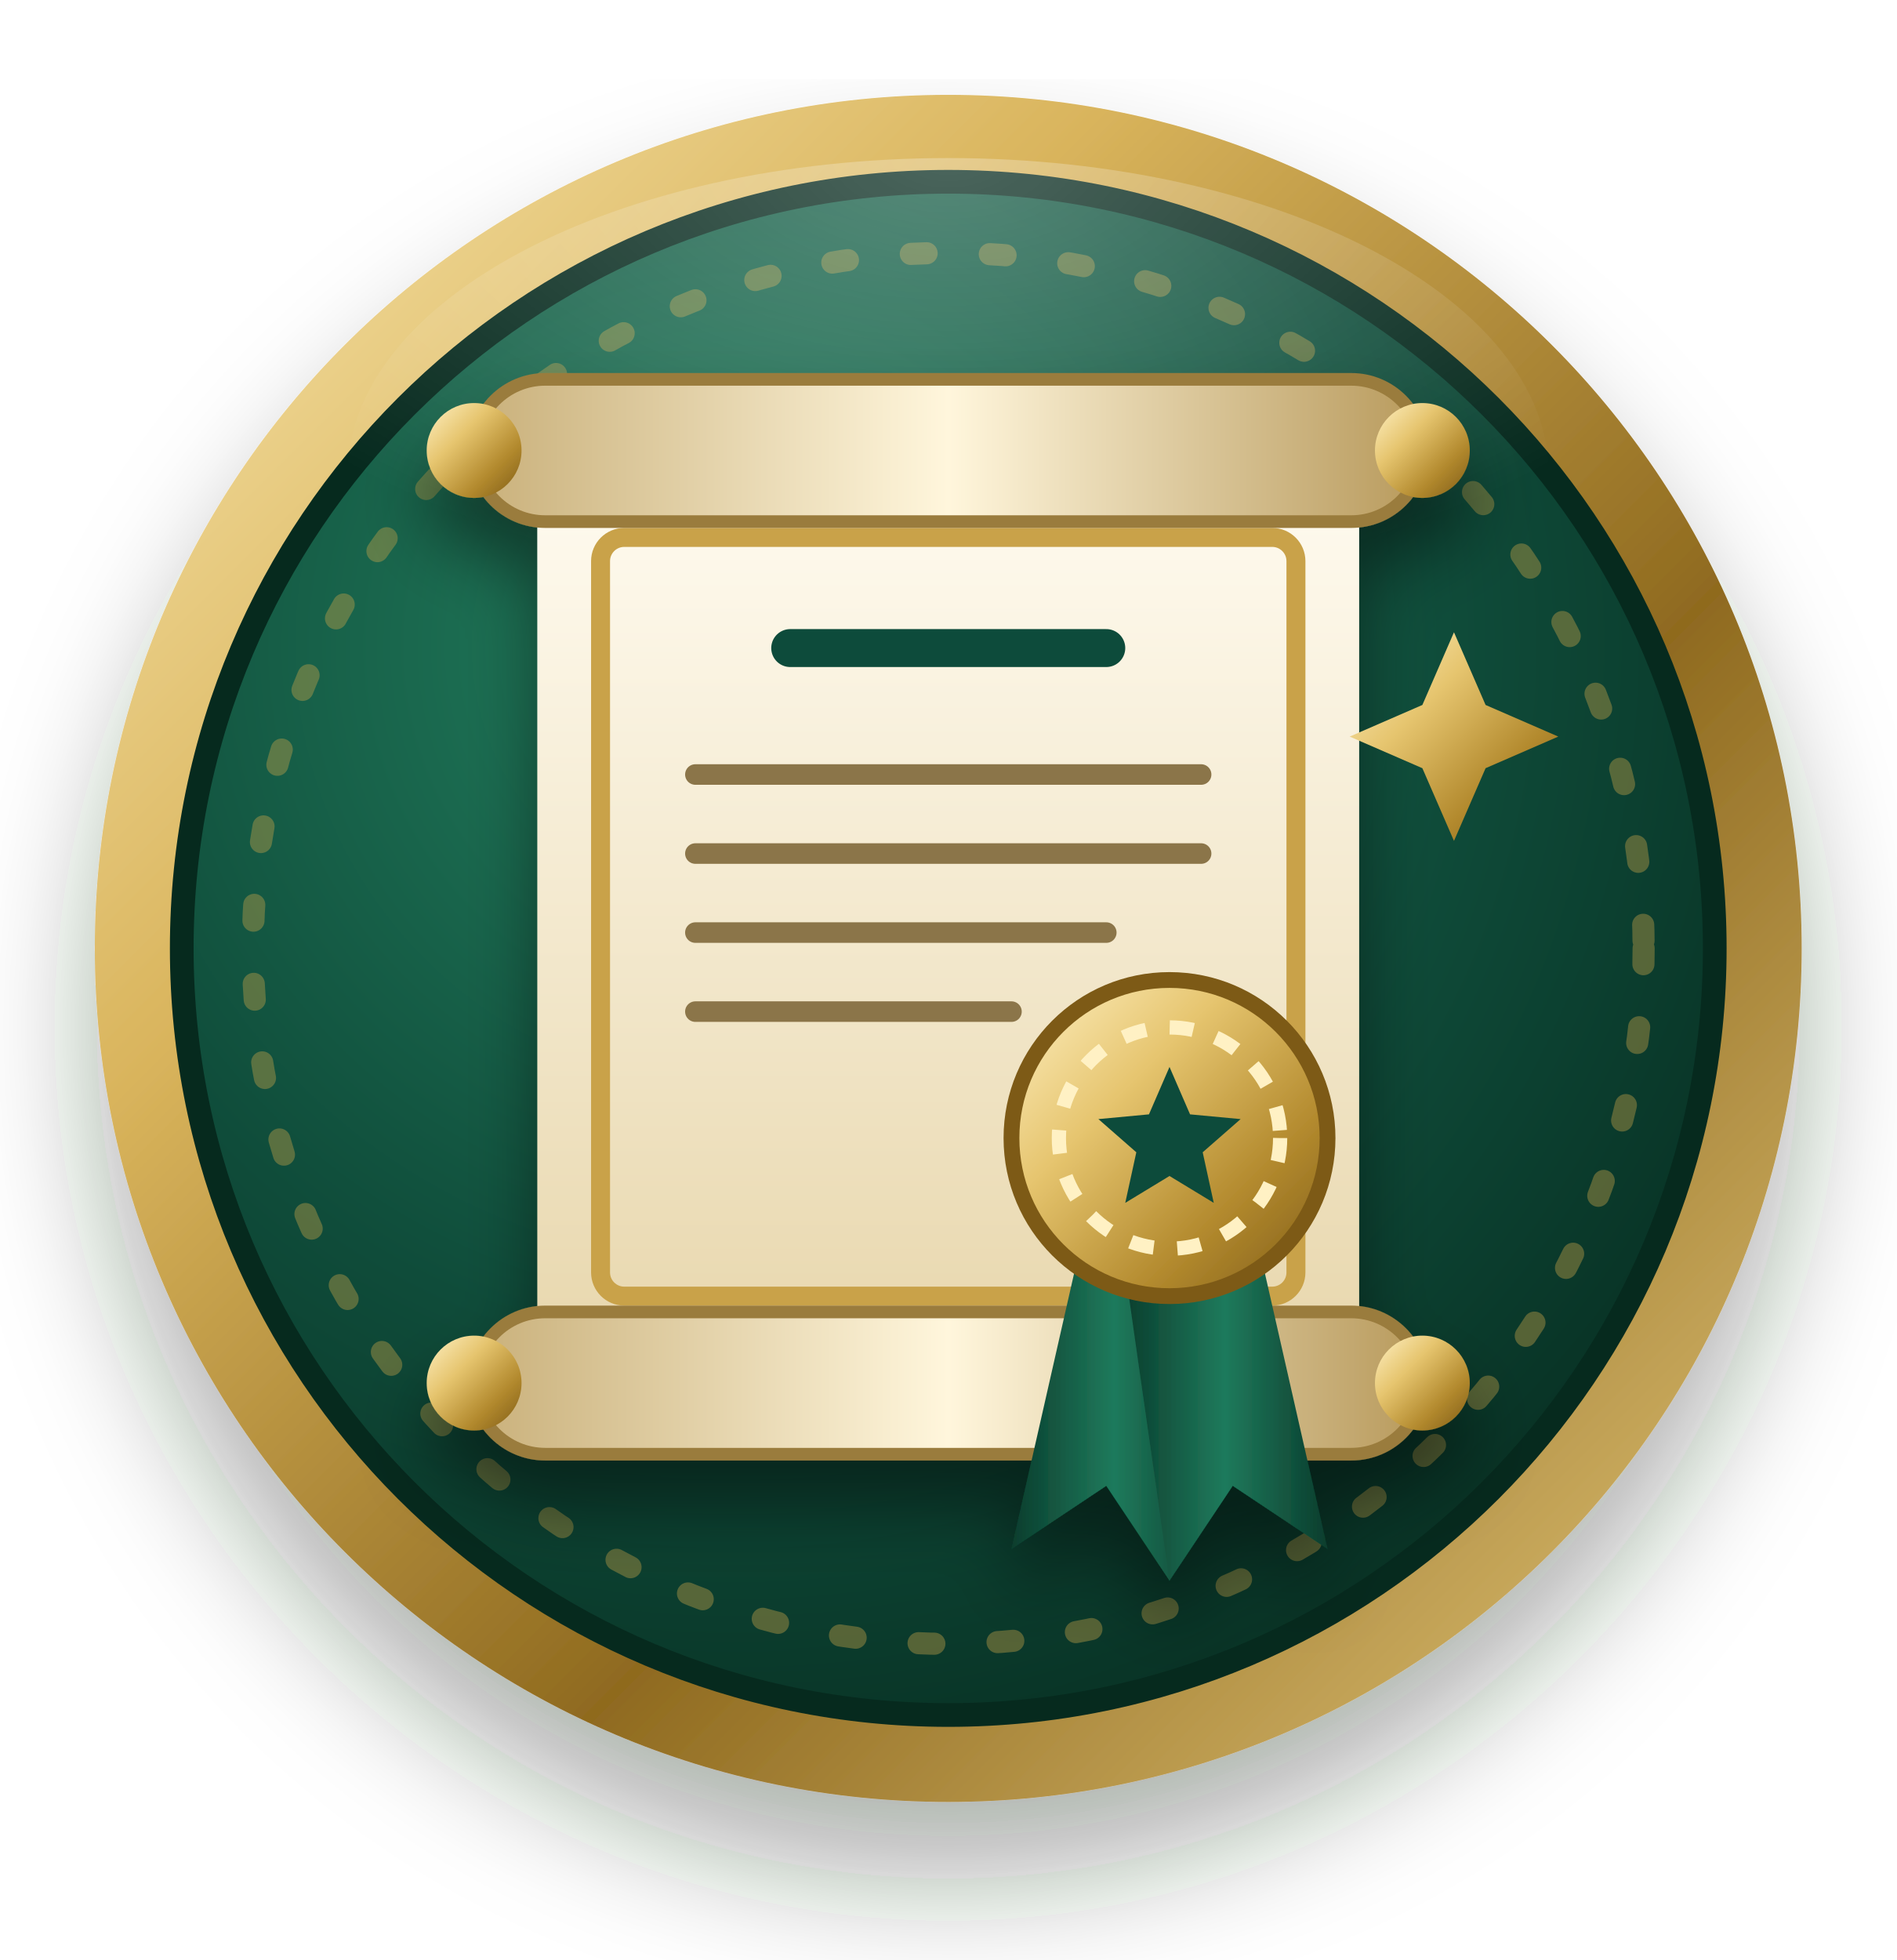
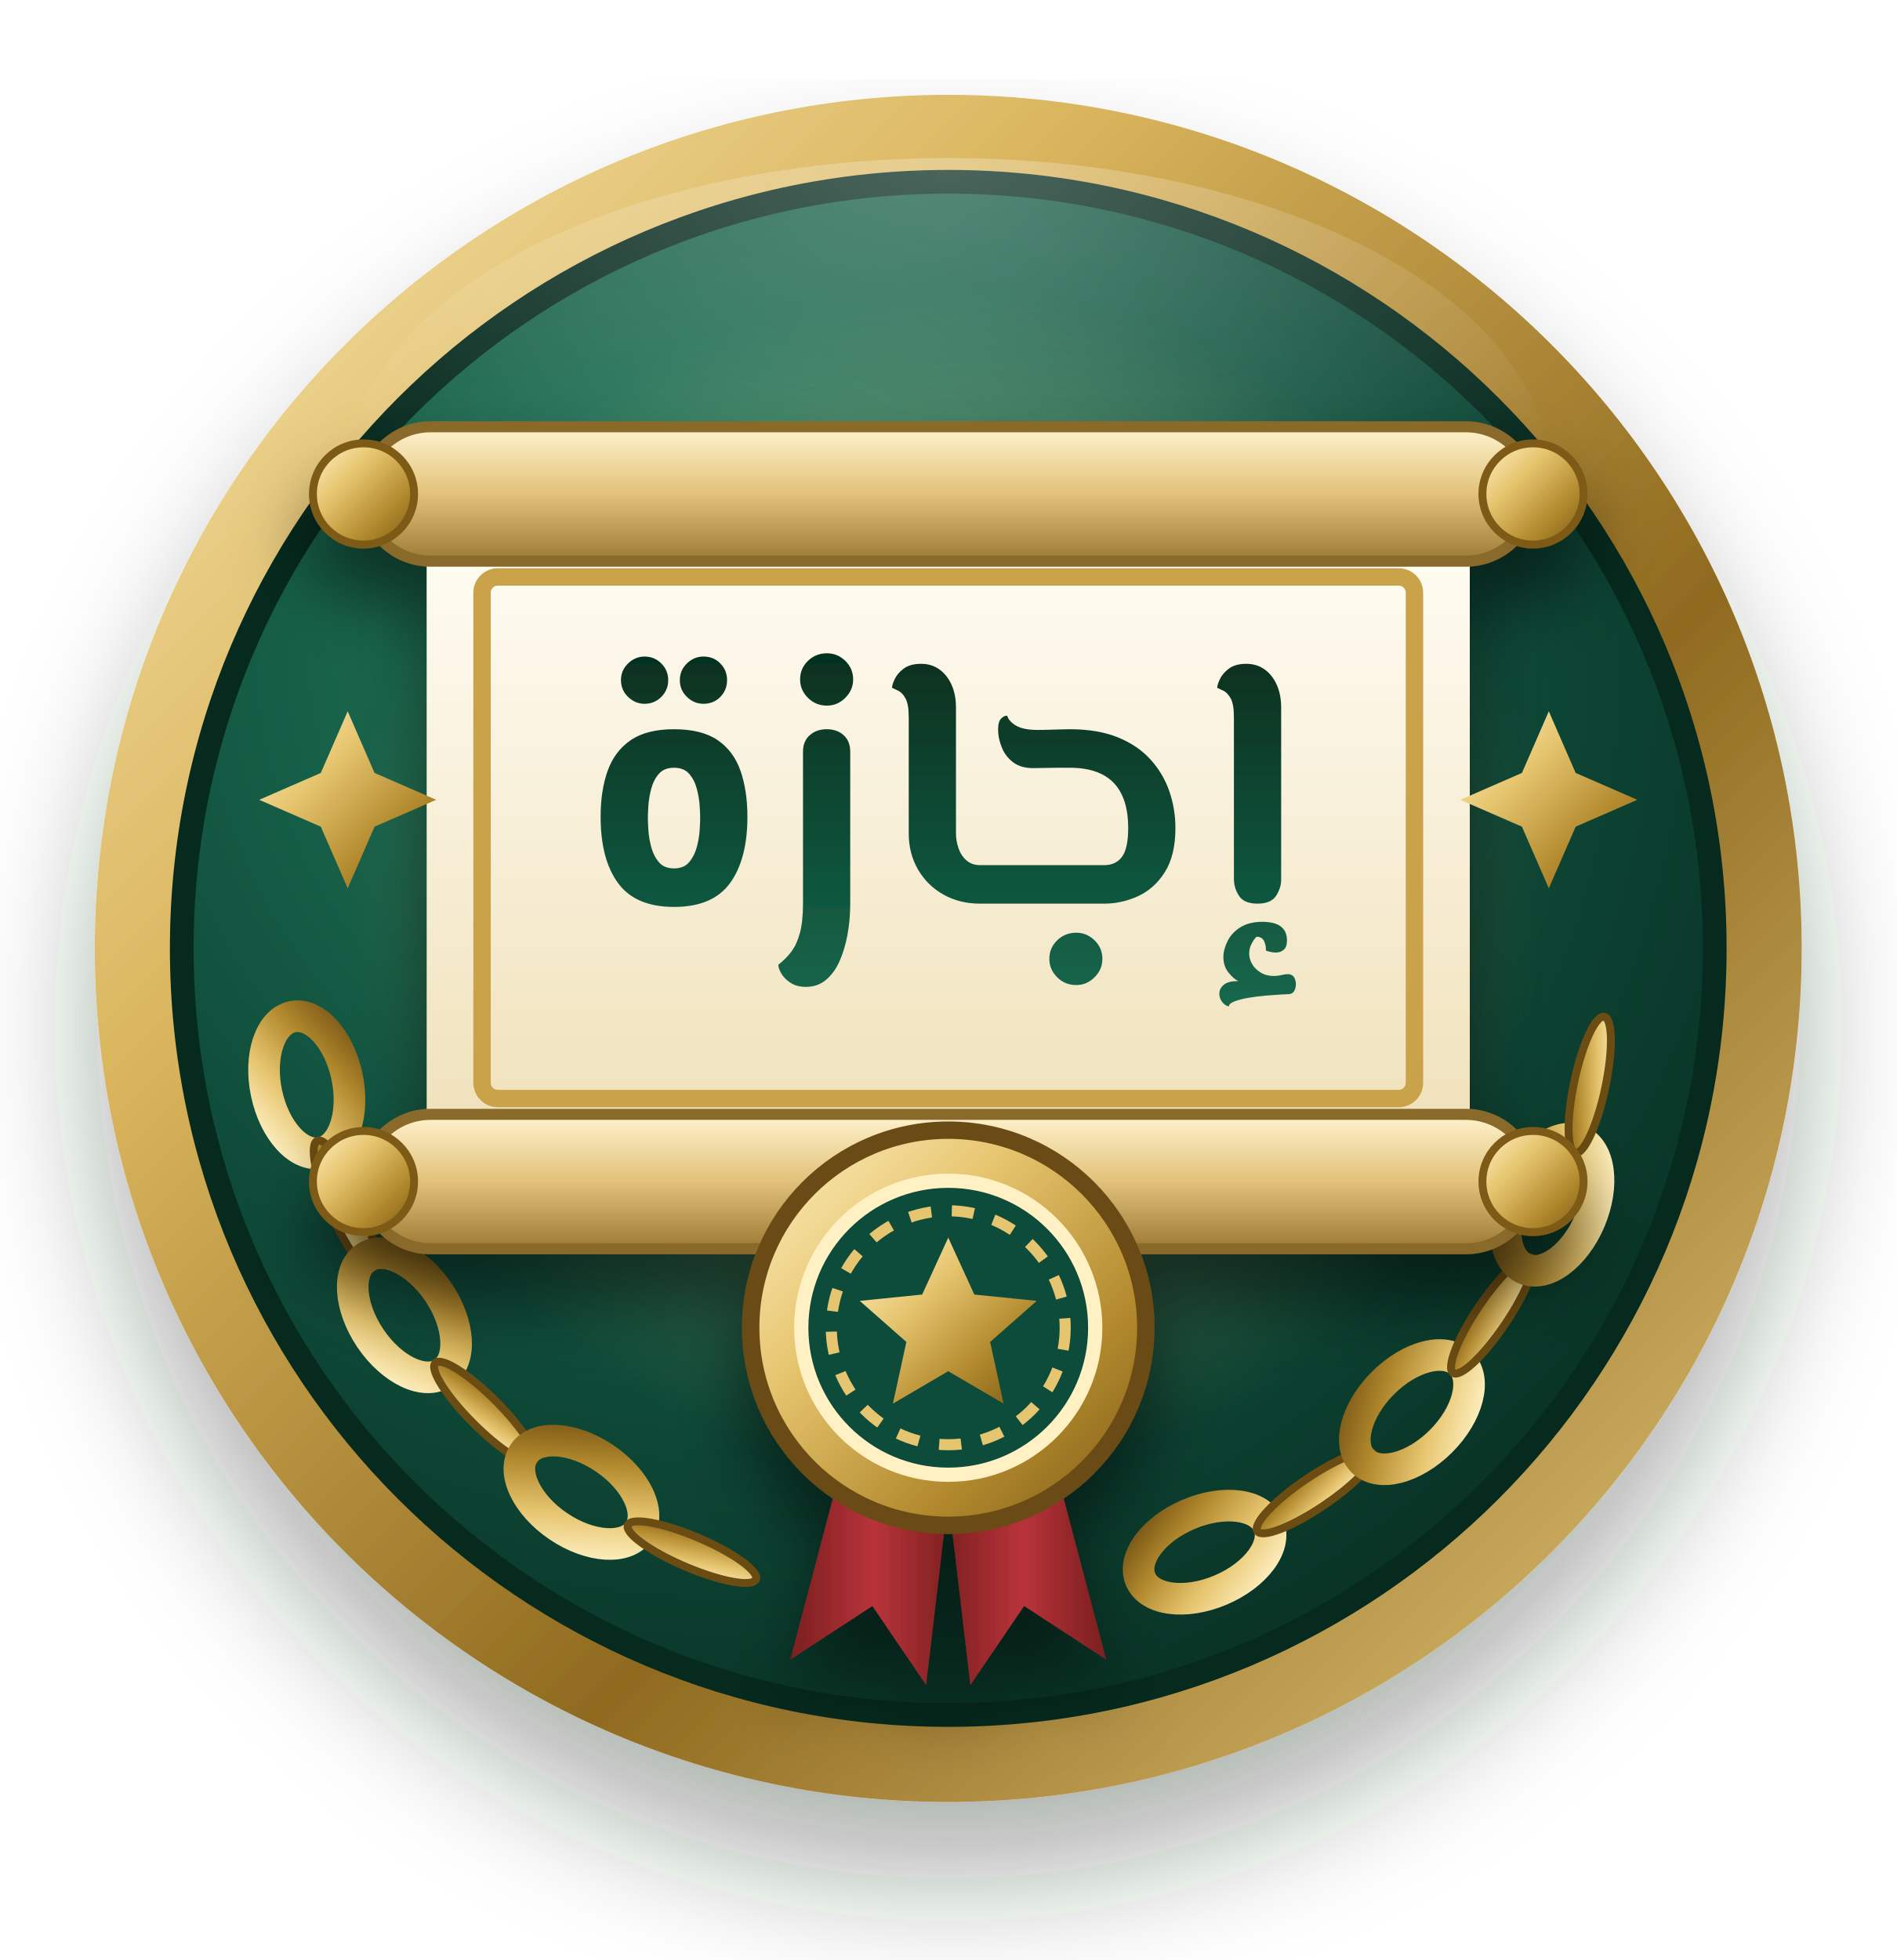
<svg xmlns="http://www.w3.org/2000/svg" viewBox="0 0 120 124" role="img" aria-label="أيقونة الإجازة القرآنية بالسند المتصل">
  <defs>
    <linearGradient id="jrim" x1="0" y1="0" x2="1" y2="1">
      <stop offset="0" stop-color="#fbeab3" />
      <stop offset=".3" stop-color="#d9b45c" />
      <stop offset=".62" stop-color="#8f6a1f" />
      <stop offset="1" stop-color="#e9cd80" />
    </linearGradient>
    <radialGradient id="jmed" cx=".36" cy=".3" r=".85">
      <stop offset="0" stop-color="#23805f" />
      <stop offset=".55" stop-color="#0f4c3a" />
      <stop offset="1" stop-color="#062a1e" />
    </radialGradient>
    <linearGradient id="jgold" x1="0" y1="0" x2="1" y2="1">
      <stop offset="0" stop-color="#fff1c4" />
      <stop offset=".35" stop-color="#e6c56f" />
      <stop offset=".7" stop-color="#b38a2e" />
      <stop offset="1" stop-color="#7d5a17" />
    </linearGradient>
+     <linearGradient id="jink" x1="0" y1="0" x2="0" y2="1">
+       <stop offset="0" stop-color="#16684d" />
+       <stop offset="1" stop-color="#06301f" />
+     </linearGradient>
    <radialGradient id="jshine" cx=".5" cy="0" r=".7">
      <stop offset="0" stop-color="#fff" stop-opacity=".28" />
      <stop offset="1" stop-color="#fff" stop-opacity="0" />
+     </radialGradient>
+     <radialGradient id="jglow" cx=".5" cy=".5" r=".5">
+       <stop offset="0" stop-color="#f6d98a" stop-opacity=".45" />
+       <stop offset="1" stop-color="#f6d98a" stop-opacity="0" />
    </radialGradient>
    <filter id="jsh" x="-30%" y="-30%" width="160%" height="170%">
      <feDropShadow dx="0" dy="5" stdDeviation="4" flood-color="#1b2a22" flood-opacity=".35" />
    </filter>
    <filter id="josh" x="-30%" y="-30%" width="160%" height="170%">
-       <feDropShadow dx="0" dy="3" stdDeviation="2.2" flood-color="#000" flood-opacity=".45" />
+       <feDropShadow dx="0" dy="3" stdDeviation="2.2" flood-color="#000" flood-opacity=".5" />
    </filter>
    <linearGradient id="jpaper" x1="0" y1="0" x2="0" y2="1">
-       <stop offset="0" stop-color="#fffbf0" />
-       <stop offset="1" stop-color="#e8d7ad" />
+       <stop offset="0" stop-color="#fffdf5" />
+       <stop offset="1" stop-color="#efe0b8" />
    </linearGradient>
-     <linearGradient id="jroll" x1="0" y1="0" x2="1" y2="0">
-       <stop offset="0" stop-color="#c9b07a" />
-       <stop offset=".5" stop-color="#fff6dc" />
-       <stop offset="1" stop-color="#b89a5c" />
+     <linearGradient id="jroll" x1="0" y1="0" x2="0" y2="1">
+       <stop offset="0" stop-color="#fff3cf" />
+       <stop offset=".5" stop-color="#e2c27a" />
+       <stop offset="1" stop-color="#9c7a34" />
    </linearGradient>
    <linearGradient id="jrib" x1="0" y1="0" x2="1" y2="0">
-       <stop offset="0" stop-color="#0a3d2d" />
-       <stop offset=".5" stop-color="#1f7a5c" />
-       <stop offset="1" stop-color="#0a3d2d" />
+       <stop offset="0" stop-color="#7a1f1f" />
+       <stop offset=".5" stop-color="#b8333a" />
+       <stop offset="1" stop-color="#7a1f1f" />
    </linearGradient>
  </defs>
  <g filter="url(#jsh)">
    <circle cx="60" cy="60" r="54" fill="url(#jrim)" />
  </g>
  <circle cx="60" cy="60" r="48.5" fill="url(#jmed)" />
  <circle cx="60" cy="60" r="48.5" fill="none" stroke="#062a1e" stroke-width="1.5" />
-   <circle cx="60" cy="60" r="44" fill="none" stroke="#c9a24a" stroke-opacity=".4" stroke-dasharray="1 4" stroke-width="1.4" stroke-linecap="round" />
  <ellipse cx="60" cy="30" rx="38" ry="20" fill="url(#jshine)" />
+   <circle cx="60" cy="56" r="38" fill="url(#jglow)" />
+   <g>
+     <ellipse cx="19.41" cy="68.63" rx="4.4" ry="2.6" transform="rotate(258.0 19.41 68.63)" fill="none" stroke="url(#jgold)" stroke-width="2" />
+     <ellipse cx="21.80" cy="76.22" rx="4.4" ry="1" transform="rotate(247.0 21.80 76.22)" fill="url(#jgold)" stroke="#6b4c12" stroke-width=".5" />
+     <ellipse cx="25.59" cy="83.21" rx="4.4" ry="2.6" transform="rotate(236.0 25.59 83.21)" fill="none" stroke="url(#jgold)" stroke-width="2" />
+     <ellipse cx="30.66" cy="89.34" rx="4.4" ry="1" transform="rotate(225.0 30.66 89.34)" fill="url(#jgold)" stroke="#6b4c12" stroke-width=".5" />
+     <ellipse cx="36.79" cy="94.41" rx="4.4" ry="2.6" transform="rotate(214.0 36.79 94.41)" fill="none" stroke="url(#jgold)" stroke-width="2" />
+     <ellipse cx="43.78" cy="98.20" rx="4.4" ry="1" transform="rotate(203.0 43.78 98.20)" fill="url(#jgold)" stroke="#6b4c12" stroke-width=".5" />
+     <ellipse cx="76.22" cy="98.20" rx="4.4" ry="2.6" transform="rotate(157.0 76.22 98.20)" fill="none" stroke="url(#jgold)" stroke-width="2" />
+     <ellipse cx="83.21" cy="94.41" rx="4.4" ry="1" transform="rotate(146.0 83.21 94.41)" fill="url(#jgold)" stroke="#6b4c12" stroke-width=".5" />
+     <ellipse cx="89.34" cy="89.34" rx="4.4" ry="2.6" transform="rotate(135.0 89.34 89.34)" fill="none" stroke="url(#jgold)" stroke-width="2" />
+     <ellipse cx="94.41" cy="83.21" rx="4.4" ry="1" transform="rotate(124.0 94.41 83.21)" fill="url(#jgold)" stroke="#6b4c12" stroke-width=".5" />
+     <ellipse cx="98.20" cy="76.22" rx="4.4" ry="2.6" transform="rotate(113.0 98.20 76.22)" fill="none" stroke="url(#jgold)" stroke-width="2" />
+     <ellipse cx="100.59" cy="68.63" rx="4.4" ry="1" transform="rotate(102.0 100.59 68.63)" fill="url(#jgold)" stroke="#6b4c12" stroke-width=".5" />
+   </g>
  <g filter="url(#josh)">
-     <rect x="34" y="30" width="52" height="56" rx="2" fill="url(#jpaper)" />
-     <rect x="38" y="34" width="44" height="48" rx="1.5" fill="none" stroke="#c9a24a" stroke-width="1.2" />
-     <path d="M50 41h20" stroke="#0f4c3a" stroke-width="2.4" stroke-linecap="round" />
-     <g stroke="#8b7448" stroke-width="1.3" stroke-linecap="round">
-       <path d="M44 49h32M44 54h32M44 59h26M44 64h20" />
-     </g>
-     <rect x="30" y="24" width="60" height="9" rx="4.5" fill="url(#jroll)" stroke="#9a7b3c" stroke-width=".8" />
-     <rect x="30" y="83" width="60" height="9" rx="4.5" fill="url(#jroll)" stroke="#9a7b3c" stroke-width=".8" />
-     <circle cx="30" cy="28.5" r="3" fill="url(#jgold)" />
-     <circle cx="90" cy="28.5" r="3" fill="url(#jgold)" />
-     <circle cx="30" cy="87.5" r="3" fill="url(#jgold)" />
-     <circle cx="90" cy="87.5" r="3" fill="url(#jgold)" />
-     <path d="M69 76l-5 22 6-4 4 6 3-21z" fill="url(#jrib)" />
-     <path d="M79 76l5 22-6-4-4 6-3-21z" fill="url(#jrib)" />
-     <circle cx="74" cy="72" r="10" fill="url(#jgold)" stroke="#7d5a17" stroke-width="1" />
-     <circle cx="74" cy="72" r="7" fill="none" stroke="#fff1c4" stroke-width=".9" stroke-dasharray="1.5 1.5" />
-     <path d="M74 67.5l1.3 3 3.2.3-2.4 2.1.7 3.2-2.8-1.7-2.8 1.7.7-3.2-2.4-2.1 3.2-.3z" fill="#0f4c3a" />
+     <rect x="27" y="33" width="66" height="40" rx="1.5" fill="url(#jpaper)" />
+     <rect x="30.5" y="36.5" width="59" height="33" rx="1" fill="none" stroke="#c9a24a" stroke-width="1.1" />
+     <path transform="translate(36.51 57.17) scale(0.02299 -0.02299)" d="M267 -9Q161 -9 113.0 56.5Q65 122 65 239Q65 312 84.5 366.0Q104 420 148.0 450.0Q192 480 267 480Q343 480 387.0 450.0Q431 420 450.0 365.5Q469 311 469 239Q469 123 421.5 57.0Q374 -9 267 -9ZM267 97Q294 97 308.5 114.0Q323 131 329.5 155.0Q336 179 337.5 201.5Q339 224 339 236Q339 248 337.5 270.5Q336 293 329.5 317.0Q323 341 308.5 357.5Q294 374 267 374Q240 374 225.5 357.5Q211 341 204.5 317.0Q198 293 196.5 270.5Q195 248 195 236Q195 224 196.5 201.5Q198 179 204.5 155.0Q211 131 225.5 114.0Q240 97 267 97ZM348 550Q322 550 302.5 569.0Q283 588 283 615Q283 642 302.5 661.0Q322 680 348 680Q376 680 394.5 661.0Q413 642 413 615Q413 588 394.5 569.0Q376 550 348 550ZM186 550Q160 550 140.5 569.0Q121 588 121 615Q121 642 140.5 661.0Q160 680 186 680Q213 680 232.0 661.0Q251 642 251 615Q251 588 232.0 569.0Q213 550 186 550ZM630 -229Q605 -229 588.0 -218.0Q571 -207 562.5 -192.5Q554 -178 554 -168Q575 -152 590.0 -132.0Q605 -112 613.5 -80.5Q622 -49 622 0V418Q622 447 640.5 463.5Q659 480 687 480Q716 480 734.0 463.5Q752 447 752 418V0Q752 -44 744.5 -85.0Q737 -126 722.5 -158.5Q708 -191 685.0 -210.0Q662 -229 630 -229ZM688 545Q657 545 635.5 566.5Q614 588 614 617Q614 647 635.5 668.0Q657 689 688 689Q717 689 738.5 668.0Q760 647 760 617Q760 588 738.5 566.5Q717 545 688 545ZM1109 0Q1053 0 1008.5 25.0Q964 50 938.5 94.0Q913 138 913 193V513Q913 549 904.0 565.0Q895 581 884.0 586.0Q873 591 867 594Q867 602 874.5 618.0Q882 634 899.5 647.0Q917 660 947 660Q976 660 997.5 644.5Q1019 629 1031.0 602.0Q1043 575 1043 540V193Q1043 173 1050.0 152.5Q1057 132 1072.0 119.0Q1087 106 1109 106H1136V0ZM1136 0V106Q1147 106 1151.5 91.5Q1156 77 1156 53Q1156 29 1151.5 14.5Q1147 0 1136 0ZM1136 0V106H1451Q1483 106 1500.0 129.0Q1517 152 1517 208Q1517 291 1477.0 332.5Q1437 374 1356 374Q1344 374 1325.0 374.0Q1306 374 1287.0 373.5Q1268 373 1255 373Q1222 373 1201.0 388.5Q1180 404 1169.5 429.0Q1159 454 1159 480Q1159 501 1167.5 509.5Q1176 518 1184 517Q1189 501 1209.0 489.5Q1229 478 1269 478Q1279 478 1297.0 478.5Q1315 479 1332.5 479.5Q1350 480 1356 480Q1434 480 1489.0 457.5Q1544 435 1579.0 396.0Q1614 357 1630.5 308.5Q1647 260 1647 208Q1647 133 1618.0 87.0Q1589 41 1544.0 20.5Q1499 0 1451 0ZM1136 0Q1126 0 1121.0 14.5Q1116 29 1116 53Q1116 77 1121.0 91.5Q1126 106 1136 106ZM1374 -224Q1343 -224 1321.5 -202.5Q1300 -181 1300 -152Q1300 -122 1321.5 -101.0Q1343 -80 1374 -80Q1403 -80 1424.5 -101.0Q1446 -122 1446 -152Q1446 -181 1424.5 -202.5Q1403 -224 1374 -224ZM1873 0Q1836 0 1822.0 21.5Q1808 43 1808 68V513Q1808 549 1799.0 565.0Q1790 581 1779.0 586.0Q1768 591 1762 594Q1762 602 1769.5 618.0Q1777 634 1794.5 647.0Q1812 660 1842 660Q1871 660 1892.5 644.5Q1914 629 1926.0 602.0Q1938 575 1938 540V66Q1938 43 1924.0 21.5Q1910 0 1873 0ZM1794 -283Q1782 -280 1774.5 -269.0Q1767 -258 1768.0 -245.0Q1769 -232 1781.0 -222.5Q1793 -213 1820 -213Q1807 -207 1793.0 -189.5Q1779 -172 1779 -147Q1779 -127 1790.0 -104.0Q1801 -81 1825.0 -65.5Q1849 -50 1887 -50Q1907 -50 1922.0 -55.0Q1937 -60 1945.5 -71.5Q1954 -83 1954 -101Q1954 -120 1944.5 -127.5Q1935 -135 1922.0 -134.5Q1909 -134 1896 -129Q1897 -117 1891.5 -104.0Q1886 -91 1870 -91Q1863 -98 1856.5 -110.5Q1850 -123 1850 -137Q1850 -152 1858.0 -166.0Q1866 -180 1881.5 -189.5Q1897 -199 1917 -199Q1929 -199 1939.0 -196.5Q1949 -194 1956 -194Q1971 -194 1976.0 -207.5Q1981 -221 1976.5 -234.5Q1972 -248 1960 -249Q1956 -249 1938.0 -250.0Q1920 -251 1896.0 -253.0Q1872 -255 1848.5 -259.0Q1825 -263 1809.5 -269.0Q1794 -275 1794 -283Z" fill="url(#jink)" />
+     <rect x="23" y="27" width="74" height="8.5" rx="4.25" fill="url(#jroll)" stroke="#8a6a2a" stroke-width=".7" />
+     <rect x="23" y="70.5" width="74" height="8.5" rx="4.25" fill="url(#jroll)" stroke="#8a6a2a" stroke-width=".7" />
+     <circle cx="23" cy="31.25" r="3.2" fill="url(#jgold)" stroke="#7d5a17" stroke-width=".5" />
+     <circle cx="97" cy="31.25" r="3.2" fill="url(#jgold)" stroke="#7d5a17" stroke-width=".5" />
+     <circle cx="23" cy="74.75" r="3.2" fill="url(#jgold)" stroke="#7d5a17" stroke-width=".5" />
+     <circle cx="97" cy="74.75" r="3.2" fill="url(#jgold)" stroke="#7d5a17" stroke-width=".5" />
+     <path d="M54.5 88l-4.5 17 5.2-3.4 3.4 5 2-17z" fill="url(#jrib)" />
+     <path d="M65.5 88l4.5 17-5.2-3.4-3.4 5-2-17z" fill="url(#jrib)" />
+     <circle cx="60" cy="84" r="12.5" fill="url(#jgold)" stroke="#6b4c12" stroke-width="1.1" />
+     <circle cx="60" cy="84" r="9.3" fill="#0f4c3a" stroke="#fff1c4" stroke-width=".9" />
+     <circle cx="60" cy="84" r="7.4" fill="none" stroke="#e6c56f" stroke-width=".7" stroke-dasharray="1.4 1.3" />
+     <path d="M60 78.3l1.65 3.6 3.95.4-2.95 2.6.85 3.9-3.5-2.05-3.5 2.05.85-3.9-2.95-2.6 3.95-.4z" fill="url(#jgold)" />
  </g>
-   <path d="M92 40l2 4.6 4.6 2-4.6 2-2 4.6-2-4.6-4.6-2 4.6-2z" fill="url(#jgold)" />
+   <path d="M98 45l1.7 3.9 3.9 1.7-3.9 1.7-1.7 3.9-1.7-3.9-3.9-1.7 3.9-1.7z" fill="url(#jgold)" />
+   <path d="M22 45l1.7 3.9 3.9 1.7-3.9 1.7-1.7 3.9-1.7-3.9-3.9-1.7 3.9-1.7z" fill="url(#jgold)" />
</svg>
